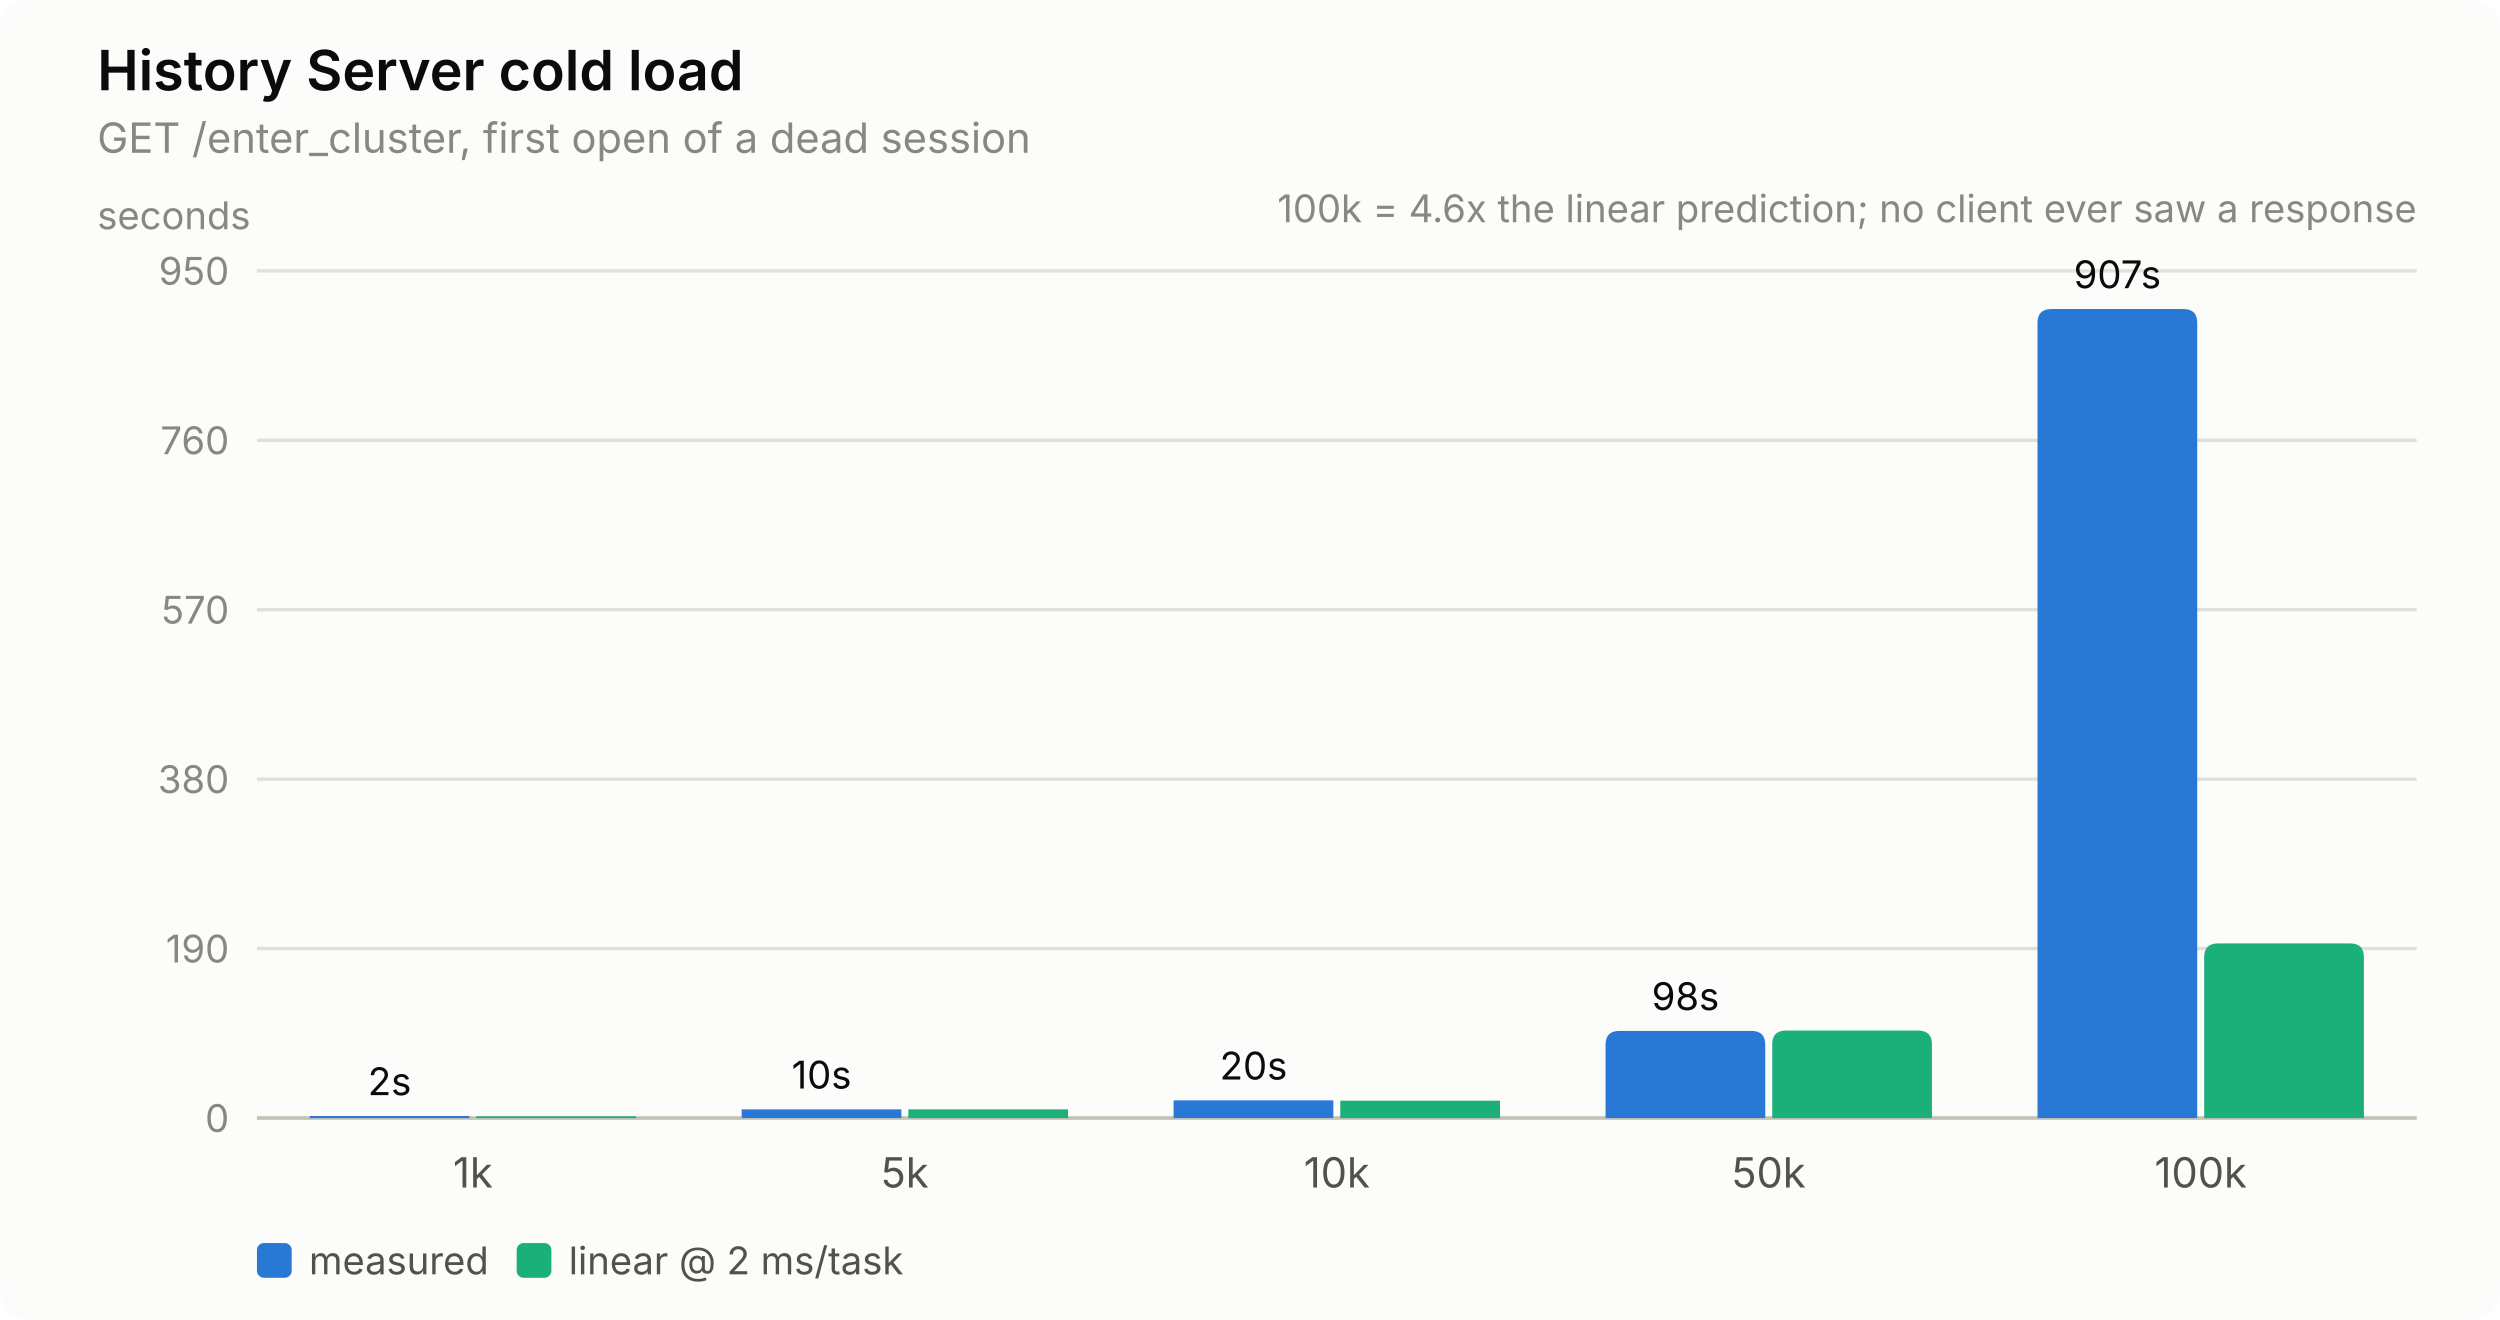
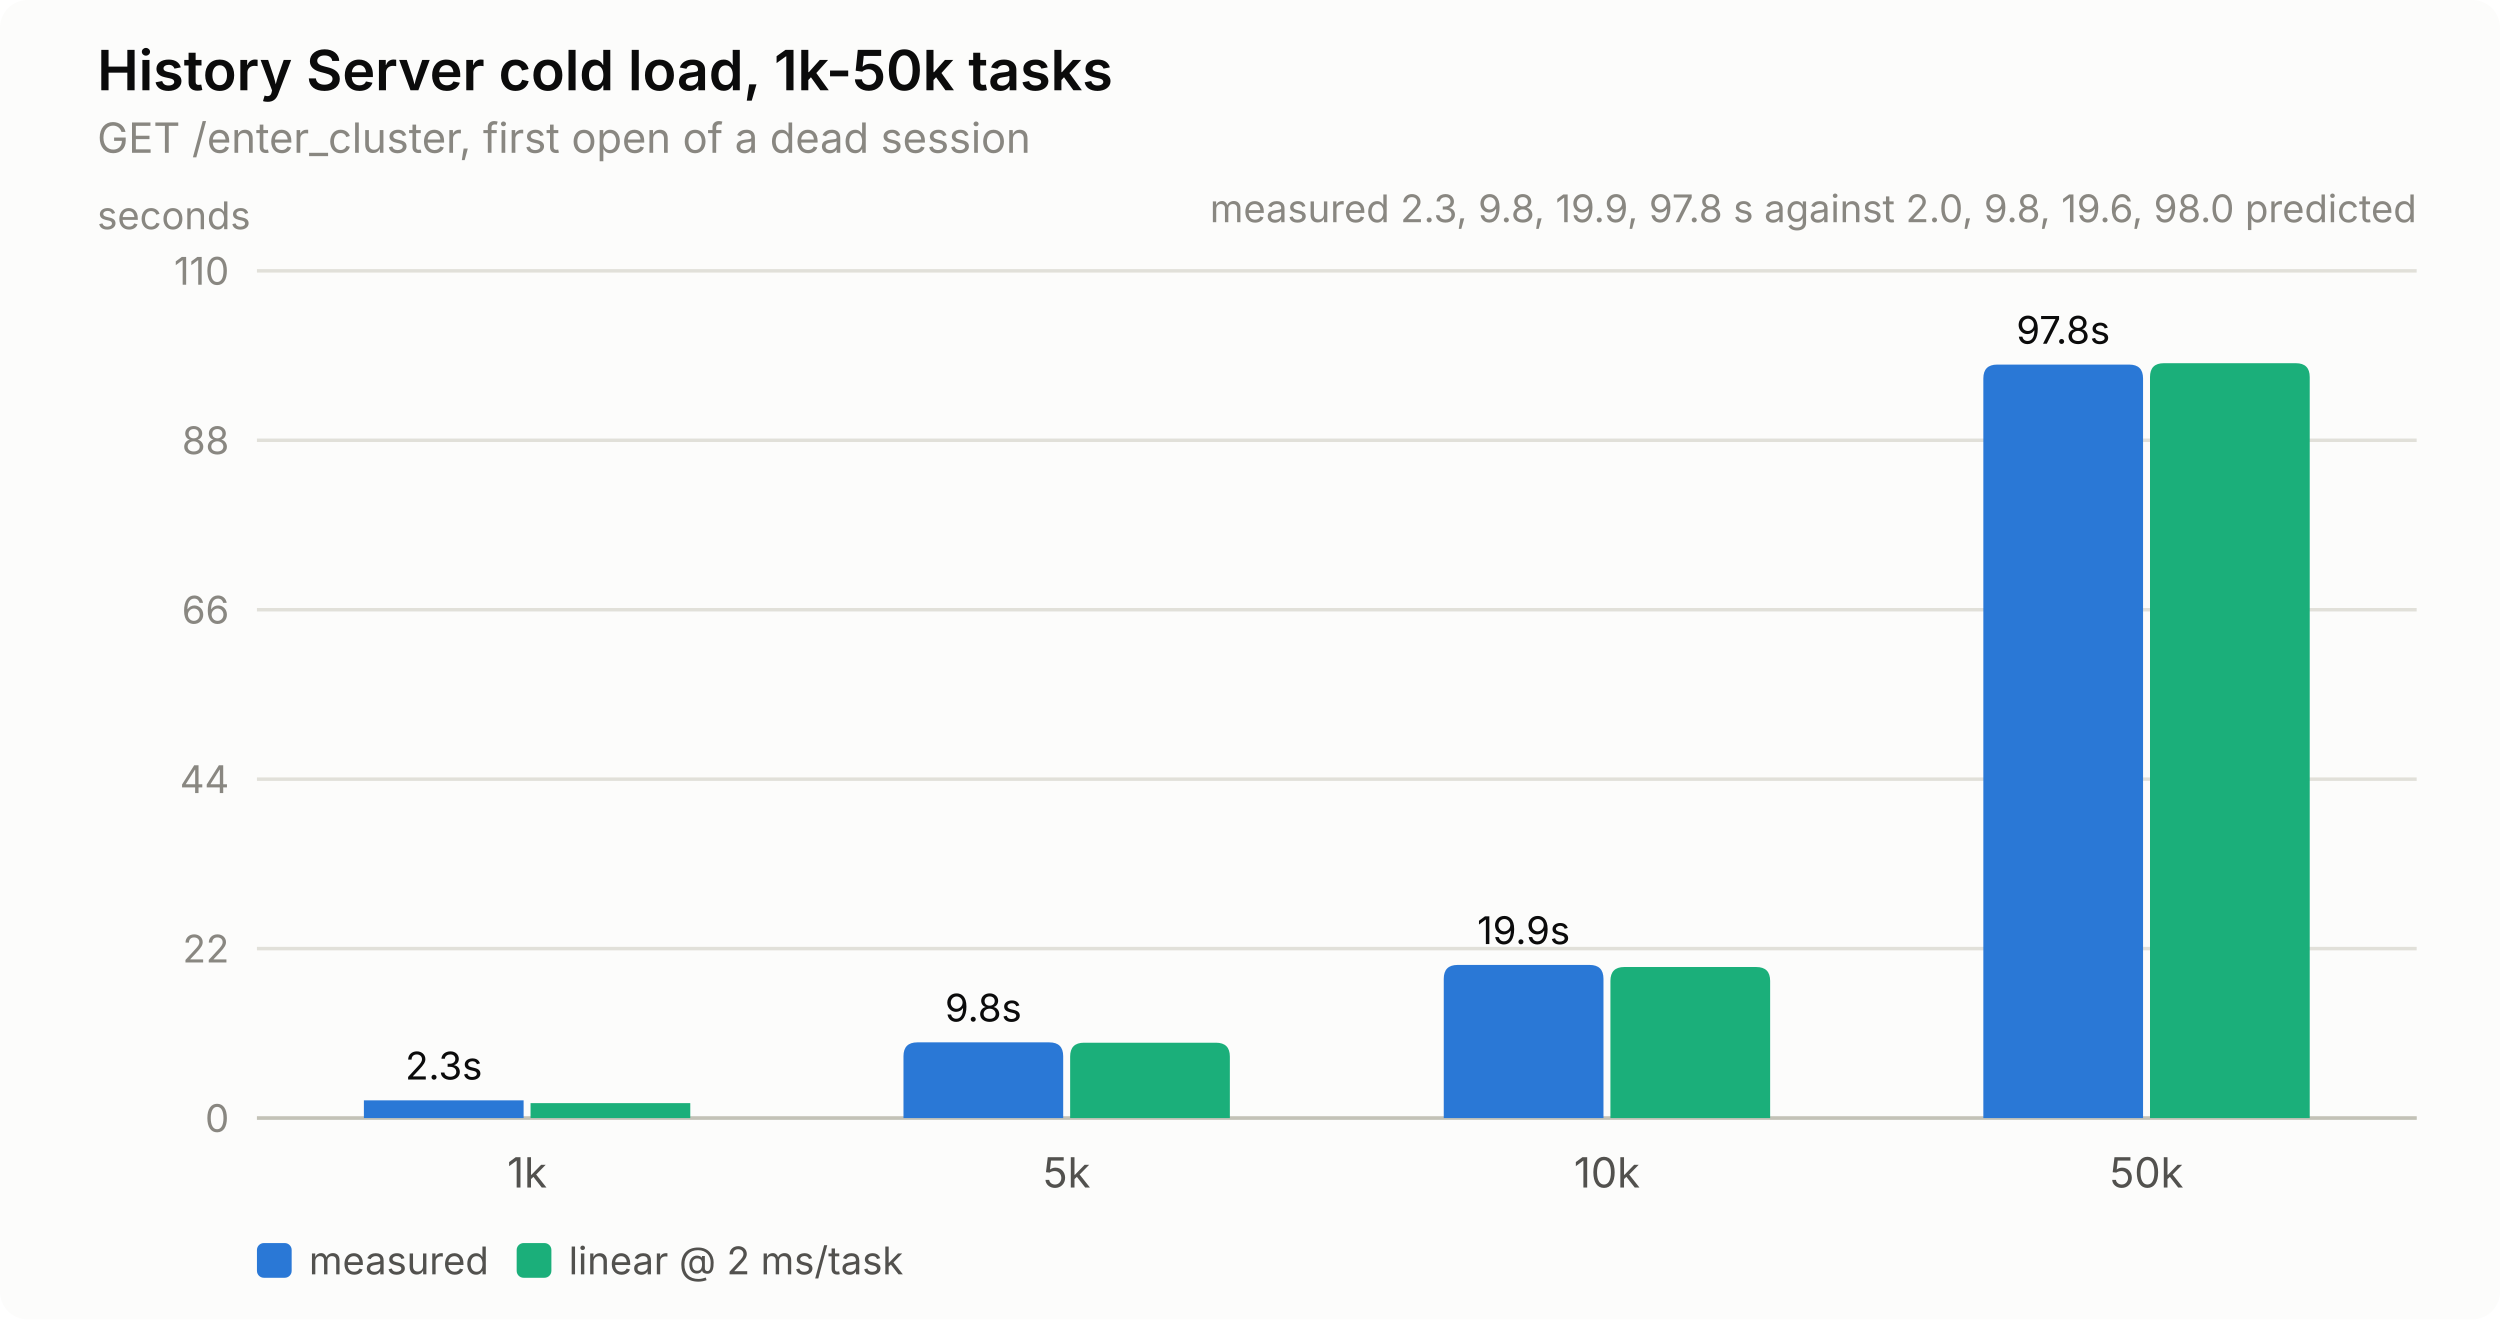
<svg xmlns="http://www.w3.org/2000/svg" viewBox="0 0 720 380" width="720" height="380" role="img">
  <rect width="720" height="380" fill="#fcfcfb" rx="8" />
-   <text x="28" y="26" font-family="system-ui,-apple-system,'Segoe UI',sans-serif" font-size="16" font-weight="600" fill="#0b0b0b">History Server cold load</text>
+   <text x="28" y="26" font-family="system-ui,-apple-system,'Segoe UI',sans-serif" font-size="16" font-weight="600" fill="#0b0b0b">History Server cold load, 1k-50k tasks</text>
  <text x="28" y="44" font-family="system-ui,-apple-system,'Segoe UI',sans-serif" font-size="12" fill="#898781">GET /enter_cluster, first open of a dead session</text>
  <line x1="74" y1="322.0" x2="696" y2="322.0" stroke="#e1e0d9" stroke-width="1" />
  <text x="66" y="326.0" text-anchor="end" font-family="system-ui,-apple-system,'Segoe UI',sans-serif" font-size="11" fill="#898781" font-variant-numeric="tabular-nums">0</text>
  <line x1="74" y1="273.2" x2="696" y2="273.2" stroke="#e1e0d9" stroke-width="1" />
-   <text x="66" y="277.2" text-anchor="end" font-family="system-ui,-apple-system,'Segoe UI',sans-serif" font-size="11" fill="#898781" font-variant-numeric="tabular-nums">190</text>
+   <text x="66" y="277.2" text-anchor="end" font-family="system-ui,-apple-system,'Segoe UI',sans-serif" font-size="11" fill="#898781" font-variant-numeric="tabular-nums">22</text>
  <line x1="74" y1="224.4" x2="696" y2="224.4" stroke="#e1e0d9" stroke-width="1" />
-   <text x="66" y="228.4" text-anchor="end" font-family="system-ui,-apple-system,'Segoe UI',sans-serif" font-size="11" fill="#898781" font-variant-numeric="tabular-nums">380</text>
+   <text x="66" y="228.4" text-anchor="end" font-family="system-ui,-apple-system,'Segoe UI',sans-serif" font-size="11" fill="#898781" font-variant-numeric="tabular-nums">44</text>
  <line x1="74" y1="175.6" x2="696" y2="175.6" stroke="#e1e0d9" stroke-width="1" />
-   <text x="66" y="179.6" text-anchor="end" font-family="system-ui,-apple-system,'Segoe UI',sans-serif" font-size="11" fill="#898781" font-variant-numeric="tabular-nums">570</text>
+   <text x="66" y="179.6" text-anchor="end" font-family="system-ui,-apple-system,'Segoe UI',sans-serif" font-size="11" fill="#898781" font-variant-numeric="tabular-nums">66</text>
  <line x1="74" y1="126.8" x2="696" y2="126.8" stroke="#e1e0d9" stroke-width="1" />
-   <text x="66" y="130.8" text-anchor="end" font-family="system-ui,-apple-system,'Segoe UI',sans-serif" font-size="11" fill="#898781" font-variant-numeric="tabular-nums">760</text>
+   <text x="66" y="130.8" text-anchor="end" font-family="system-ui,-apple-system,'Segoe UI',sans-serif" font-size="11" fill="#898781" font-variant-numeric="tabular-nums">88</text>
  <line x1="74" y1="78.0" x2="696" y2="78.0" stroke="#e1e0d9" stroke-width="1" />
-   <text x="66" y="82.0" text-anchor="end" font-family="system-ui,-apple-system,'Segoe UI',sans-serif" font-size="11" fill="#898781" font-variant-numeric="tabular-nums">950</text>
+   <text x="66" y="82.0" text-anchor="end" font-family="system-ui,-apple-system,'Segoe UI',sans-serif" font-size="11" fill="#898781" font-variant-numeric="tabular-nums">110</text>
  <line x1="74" y1="322" x2="696" y2="322" stroke="#c3c2b7" stroke-width="1" />
  <text x="28" y="66" font-family="system-ui,-apple-system,'Segoe UI',sans-serif" font-size="11" fill="#898781">seconds</text>
-   <text x="136.2" y="342.0" text-anchor="middle" font-family="system-ui,-apple-system,'Segoe UI',sans-serif" font-size="12" fill="#52514e">1k</text>
-   <text x="260.6" y="342.0" text-anchor="middle" font-family="system-ui,-apple-system,'Segoe UI',sans-serif" font-size="12" fill="#52514e">5k</text>
-   <text x="385.0" y="342.0" text-anchor="middle" font-family="system-ui,-apple-system,'Segoe UI',sans-serif" font-size="12" fill="#52514e">10k</text>
-   <text x="509.4" y="342.0" text-anchor="middle" font-family="system-ui,-apple-system,'Segoe UI',sans-serif" font-size="12" fill="#52514e">50k</text>
-   <text x="633.8" y="342.0" text-anchor="middle" font-family="system-ui,-apple-system,'Segoe UI',sans-serif" font-size="12" fill="#52514e">100k</text>
-   <rect x="89.2" y="321.4" width="46.0" height="0.6" fill="#2a78d6" />
-   <text x="112.2" y="315.4" text-anchor="middle" font-family="system-ui,-apple-system,'Segoe UI',sans-serif" font-size="11" fill="#0b0b0b" font-variant-numeric="tabular-nums">2s</text>
-   <rect x="213.6" y="319.5" width="46.0" height="2.5" fill="#2a78d6" />
-   <text x="236.6" y="313.5" text-anchor="middle" font-family="system-ui,-apple-system,'Segoe UI',sans-serif" font-size="11" fill="#0b0b0b" font-variant-numeric="tabular-nums">10s</text>
-   <rect x="338.0" y="316.9" width="46.0" height="5.1" fill="#2a78d6" />
-   <text x="361.0" y="310.9" text-anchor="middle" font-family="system-ui,-apple-system,'Segoe UI',sans-serif" font-size="11" fill="#0b0b0b" font-variant-numeric="tabular-nums">20s</text>
-   <path d="M462.4,322 L462.4,300.9 Q462.4,296.9 466.4,296.9 L504.4,296.9 Q508.4,296.9 508.4,300.9 L508.4,322 Z" fill="#2a78d6" />
-   <text x="485.4" y="290.9" text-anchor="middle" font-family="system-ui,-apple-system,'Segoe UI',sans-serif" font-size="11" fill="#0b0b0b" font-variant-numeric="tabular-nums">98s</text>
-   <path d="M586.8,322 L586.8,93.0 Q586.8,89.0 590.8,89.0 L628.8,89.0 Q632.8,89.0 632.8,93.0 L632.8,322 Z" fill="#2a78d6" />
-   <text x="609.8" y="83.0" text-anchor="middle" font-family="system-ui,-apple-system,'Segoe UI',sans-serif" font-size="11" fill="#0b0b0b" font-variant-numeric="tabular-nums">907s</text>
-   <rect x="137.2" y="321.5" width="46.0" height="0.5" fill="#1baf7a" />
-   <rect x="261.6" y="319.5" width="46.0" height="2.5" fill="#1baf7a" />
-   <rect x="386.0" y="317.0" width="46.0" height="5.0" fill="#1baf7a" />
-   <path d="M510.4,322 L510.4,300.8 Q510.4,296.8 514.4,296.8 L552.4,296.8 Q556.4,296.8 556.4,300.8 L556.4,322 Z" fill="#1baf7a" />
-   <path d="M634.8,322 L634.8,275.7 Q634.8,271.7 638.8,271.7 L676.8,271.7 Q680.8,271.7 680.8,275.7 L680.8,322 Z" fill="#1baf7a" />
+   <text x="151.8" y="342.0" text-anchor="middle" font-family="system-ui,-apple-system,'Segoe UI',sans-serif" font-size="12" fill="#52514e">1k</text>
+   <text x="307.2" y="342.0" text-anchor="middle" font-family="system-ui,-apple-system,'Segoe UI',sans-serif" font-size="12" fill="#52514e">5k</text>
+   <text x="462.8" y="342.0" text-anchor="middle" font-family="system-ui,-apple-system,'Segoe UI',sans-serif" font-size="12" fill="#52514e">10k</text>
+   <text x="618.2" y="342.0" text-anchor="middle" font-family="system-ui,-apple-system,'Segoe UI',sans-serif" font-size="12" fill="#52514e">50k</text>
+   <rect x="104.8" y="316.9" width="46.0" height="5.1" fill="#2a78d6" />
+   <text x="127.8" y="310.9" text-anchor="middle" font-family="system-ui,-apple-system,'Segoe UI',sans-serif" font-size="11" fill="#0b0b0b" font-variant-numeric="tabular-nums">2.3s</text>
+   <path d="M260.2,322 L260.2,304.2 Q260.2,300.2 264.2,300.2 L302.2,300.2 Q306.2,300.2 306.2,304.2 L306.2,322 Z" fill="#2a78d6" />
+   <text x="283.2" y="294.2" text-anchor="middle" font-family="system-ui,-apple-system,'Segoe UI',sans-serif" font-size="11" fill="#0b0b0b" font-variant-numeric="tabular-nums">9.8s</text>
+   <path d="M415.8,322 L415.8,281.9 Q415.8,277.9 419.8,277.9 L457.8,277.9 Q461.8,277.9 461.8,281.9 L461.8,322 Z" fill="#2a78d6" />
+   <text x="438.8" y="271.9" text-anchor="middle" font-family="system-ui,-apple-system,'Segoe UI',sans-serif" font-size="11" fill="#0b0b0b" font-variant-numeric="tabular-nums">19.9s</text>
+   <path d="M571.2,322 L571.2,109.0 Q571.2,105.0 575.2,105.0 L613.2,105.0 Q617.2,105.0 617.2,109.0 L617.2,322 Z" fill="#2a78d6" />
+   <text x="594.2" y="99.0" text-anchor="middle" font-family="system-ui,-apple-system,'Segoe UI',sans-serif" font-size="11" fill="#0b0b0b" font-variant-numeric="tabular-nums">97.8s</text>
+   <rect x="152.8" y="317.7" width="46.0" height="4.3" fill="#1baf7a" />
+   <path d="M308.2,322 L308.2,304.3 Q308.2,300.3 312.2,300.3 L350.2,300.3 Q354.2,300.3 354.2,304.3 L354.2,322 Z" fill="#1baf7a" />
+   <path d="M463.8,322 L463.8,282.5 Q463.8,278.5 467.8,278.5 L505.8,278.5 Q509.8,278.5 509.8,282.5 L509.8,322 Z" fill="#1baf7a" />
+   <path d="M619.2,322 L619.2,108.6 Q619.2,104.6 623.2,104.6 L661.2,104.6 Q665.2,104.6 665.2,108.6 L665.2,322 Z" fill="#1baf7a" />
  <rect x="74" y="358" width="10" height="10" rx="2" fill="#2a78d6" />
  <text x="89" y="367" font-family="system-ui,-apple-system,'Segoe UI',sans-serif" font-size="11" fill="#52514e">measured</text>
  <rect x="148.8" y="358" width="10" height="10" rx="2" fill="#1baf7a" />
  <text x="163.8" y="367" font-family="system-ui,-apple-system,'Segoe UI',sans-serif" font-size="11" fill="#52514e">linear @ 2 ms/task</text>
-   <text x="696" y="64" text-anchor="end" font-family="system-ui,-apple-system,'Segoe UI',sans-serif" font-size="11" fill="#898781">100k = 4.6x the linear prediction; no client ever saw a response</text>
+   <text x="696" y="64" text-anchor="end" font-family="system-ui,-apple-system,'Segoe UI',sans-serif" font-size="11" fill="#898781">measured 2.3, 9.8, 19.9, 97.8 s against 2.0, 9.8, 19.6, 98.0 predicted</text>
</svg>
